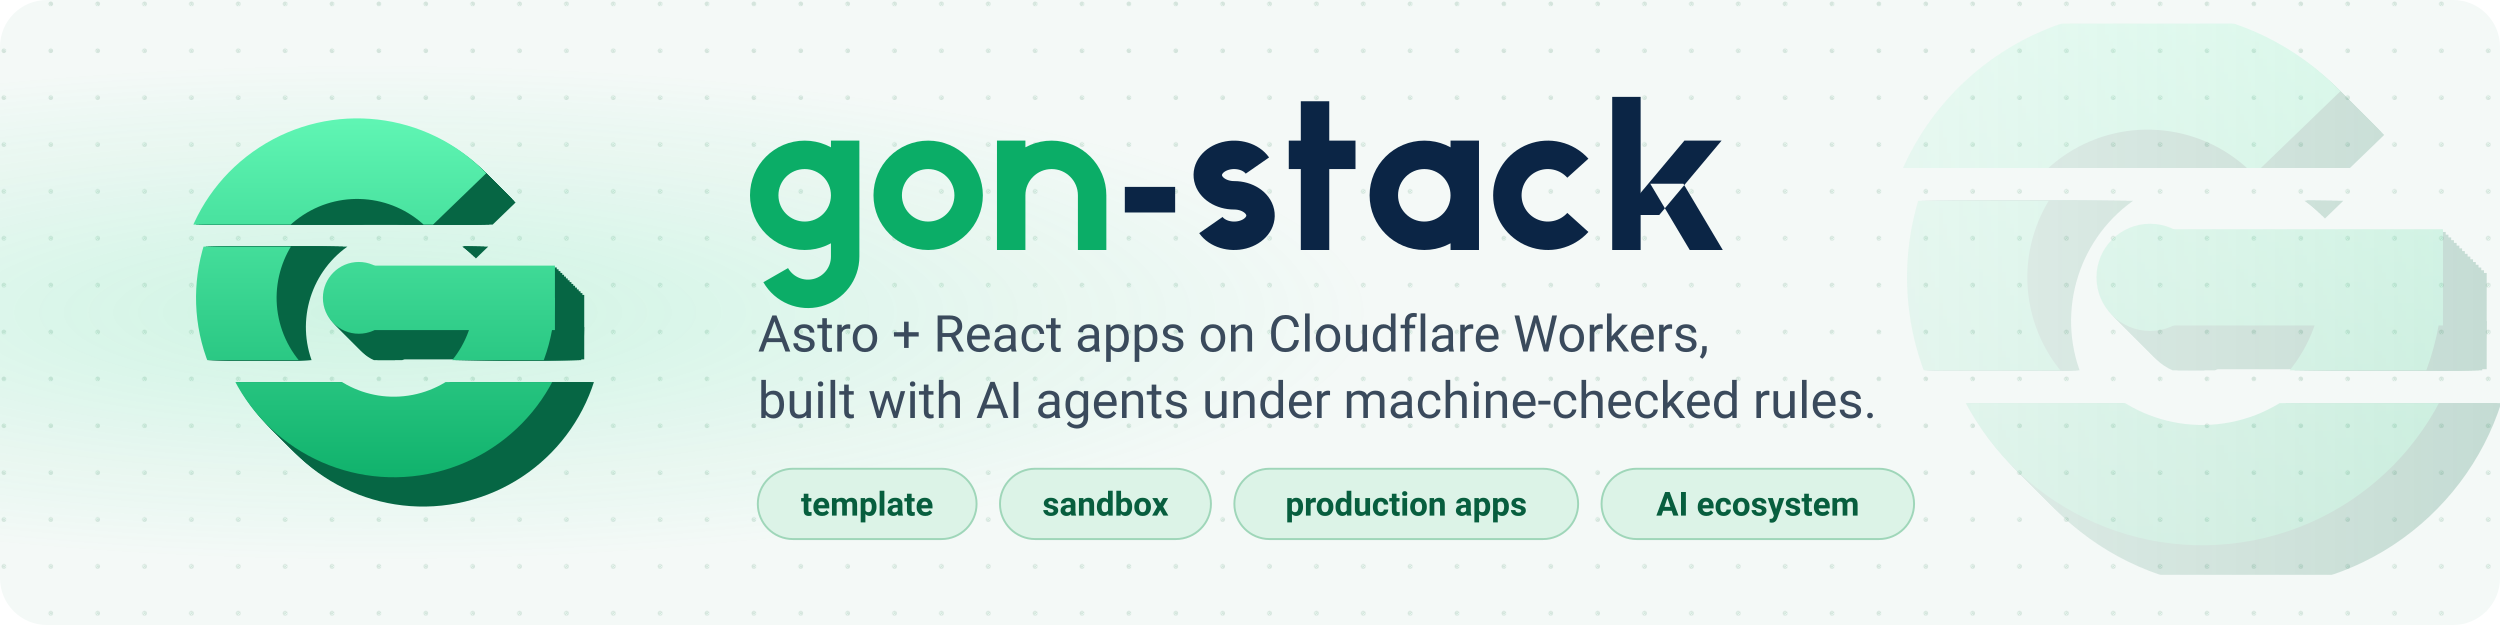
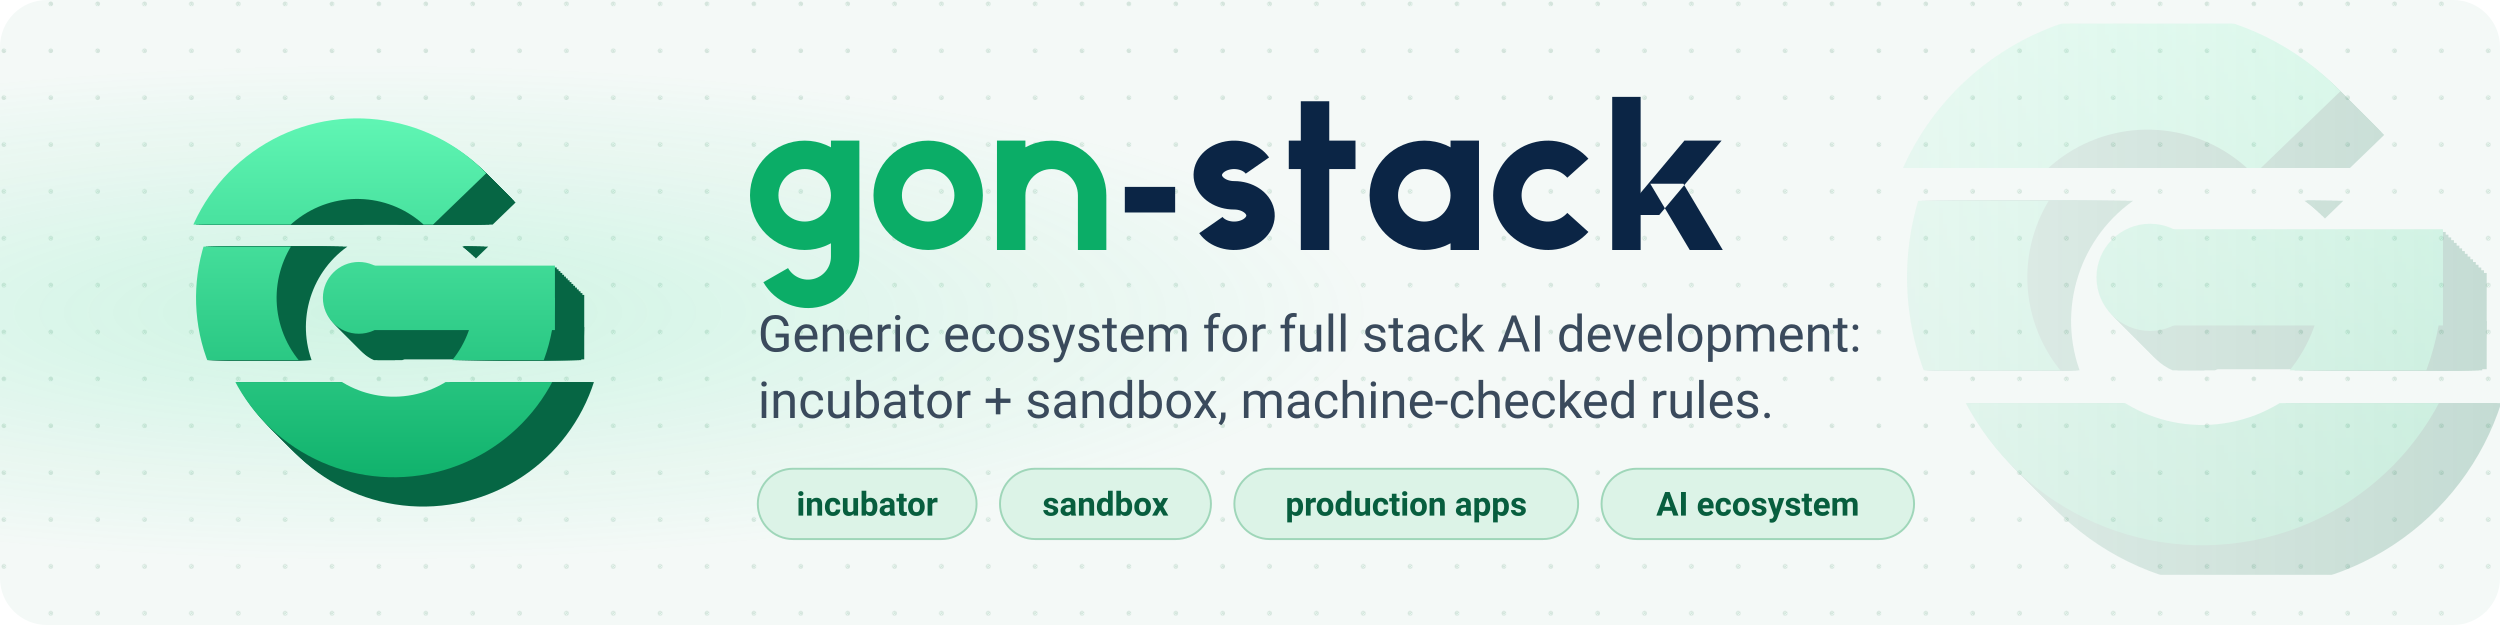
<svg xmlns="http://www.w3.org/2000/svg" viewBox="0 0 1280 320" width="1280" height="320" role="img" aria-labelledby="t d">
  <defs>
    <linearGradient id="gbl-f" gradientUnits="userSpaceOnUse" x1="0" y1="6" x2="0" y2="58">
      <stop offset="0" stop-color="#5ff5b3" />
      <stop offset="1" stop-color="#0bad67" />
    </linearGradient>
    <clipPath id="gbl-b0">
      <rect x="-10" width="84" height="20" />
    </clipPath>
    <clipPath id="gbl-b1">
      <rect x="-10" y="23" width="84" height="15.5" />
    </clipPath>
    <clipPath id="gbl-b2">
      <rect x="-10" y="41.5" width="84" height="22.5" />
    </clipPath>
    <g id="gbl-g">
      <path d="M50 30A19 19 0 1 1 44.67 16.8" fill="none" stroke-width="11" />
      <path d="M28.72 30H55.5" fill="none" stroke-width="8.8" />
      <circle cx="28.72" cy="30" r="4.4" />
    </g>
    <g id="gbl-s">
      <g stroke="#066644" fill="#066644">
        <use href="#gbl-g" x="4" y="4" />
        <use href="#gbl-g" x="3.75" y="3.75" />
        <use href="#gbl-g" x="3.5" y="3.5" />
        <use href="#gbl-g" x="3.25" y="3.25" />
        <use href="#gbl-g" x="3" y="3" />
        <use href="#gbl-g" x="2.75" y="2.75" />
        <use href="#gbl-g" x="2.5" y="2.5" />
        <use href="#gbl-g" x="2.25" y="2.25" />
        <use href="#gbl-g" x="2" y="2" />
        <use href="#gbl-g" x="1.75" y="1.75" />
        <use href="#gbl-g" x="1.5" y="1.5" />
        <use href="#gbl-g" x="1.25" y="1.25" />
        <use href="#gbl-g" x="1" y="1" />
        <use href="#gbl-g" x="0.75" y="0.75" />
        <use href="#gbl-g" x="0.5" y="0.5" />
        <use href="#gbl-g" x="0.25" y="0.25" />
      </g>
      <use href="#gbl-g" stroke="url(#gbl-f)" fill="url(#gbl-f)" />
    </g>
    <radialGradient id="gbl-glow" cx="0.15" cy="0.5" r="0.4">
      <stop offset="0" stop-color="#0dd97d" stop-opacity="0.16" />
      <stop offset="1" stop-color="#0dd97d" stop-opacity="0" />
    </radialGradient>
    <pattern id="gbl-dots" width="24" height="24" patternUnits="userSpaceOnUse">
      <circle cx="2" cy="2" r="1.2" fill="#d4e4dc" />
    </pattern>
    <linearGradient id="gbl-fade" x1="0" x2="1">
      <stop offset="0.6" stop-color="#fff" stop-opacity="0" />
      <stop offset="1" stop-color="#fff" />
    </linearGradient>
    <mask id="gbl-fm">
      <rect width="1280" height="320" fill="url(#gbl-fade)" />
    </mask>
    <clipPath id="gbl-clip">
      <rect width="1280" height="320" rx="24" />
    </clipPath>
  </defs>
  <g clip-path="url(#gbl-clip)">
    <rect width="1280" height="320" fill="#f4f9f7" />
    <rect width="1280" height="320" fill="url(#gbl-dots)" />
    <rect width="1280" height="320" fill="url(#gbl-glow)" />
    <g mask="url(#gbl-fm)" opacity="0.2">
      <g transform="translate(940 -26) scale(5.6)">
        <g clip-path="url(#gbl-b0)">
          <use href="#gbl-s" x="-2.5" />
        </g>
        <g clip-path="url(#gbl-b1)">
          <use href="#gbl-s" />
        </g>
        <g clip-path="url(#gbl-b2)">
          <use href="#gbl-s" x="2.5" />
        </g>
      </g>
    </g>
  </g>
  <g transform="translate(76 40) scale(3.75)">
    <g clip-path="url(#gbl-b0)">
      <use href="#gbl-s" x="-2.5" />
    </g>
    <g clip-path="url(#gbl-b1)">
      <use href="#gbl-s" />
    </g>
    <g clip-path="url(#gbl-b2)">
      <use href="#gbl-s" x="2.5" />
    </g>
  </g>
  <g transform="translate(384 128) scale(5.6)">
    <g fill="none" stroke-width="2.6">
      <g stroke="#0bad67">
        <path d="M1.3 -5A3.7 3.7 0 0 1 8.7 -5A3.7 3.7 0 0 1 1.3 -5ZM8.7 -10V0.6A3.4 3.4 0 0 1 2.35 2.3" />
        <path transform="translate(11.29 0)" d="M1.3 -5A3.7 3.7 0 0 1 8.7 -5A3.7 3.7 0 0 1 1.3 -5Z" />
        <path transform="translate(22.58 0)" d="M1.3 0V-10M1.3 0V-5A3.7 3.7 0 0 1 8.7 -5V0" />
      </g>
      <g stroke="#0b2545">
        <path d="M34.27 -4.6H38.87" stroke-width="2.34" />
        <path transform="translate(40.56 0)" d="M5.83 -7.72A2.41 1.85 0 1 0 3.71 -5A2.41 1.85 0 1 1 1.58 -2.28" />
        <path transform="translate(49.26 0)" d="M2.4 -13.6V0M0 -8.7H6.1" />
        <path transform="translate(56.65 0)" d="M1.3 -5A3.7 3.7 0 0 1 8.7 -5A3.7 3.7 0 0 1 1.3 -5ZM8.7 -10V0" />
        <path transform="translate(67.94 0)" d="M7.75 -2.52A3.7 3.7 0 1 1 7.75 -7.48" />
        <path d="M80.13 -14V0" />
      </g>
    </g>
    <path fill="#0b2545" transform="translate(78.83 0)" d="M0.9 -3.2H4.3L10 -10H6.6ZM3.48 -6.06H6.51L10.11 0H7.09Z" />
  </g>
  <g font-family="ui-sans-serif, -apple-system, 'Segoe UI', Roboto, 'Helvetica Neue', Arial, sans-serif">
-     <text x="388" y="180" font-size="26" fill="#3a4a5c">Astro + React apps on Cloudflare Workers,</text>
-     <text x="388" y="214" font-size="26" fill="#3a4a5c">built with AI agents under machine-checked rules.</text>
+     <text x="388" y="180" font-size="26" fill="#3a4a5c">Generic ecosystem for full stack AI development:</text>
+     <text x="388" y="214" font-size="26" fill="#3a4a5c">incubator + sandbox, machine-checked rules.</text>
    <g font-size="17" font-weight="600" fill="#075e3e">
      <rect x="388" y="240" width="112" height="36" rx="18" fill="#dcf3e7" stroke="#9fd6b9" />
-       <text x="444" y="264" text-anchor="middle">template</text>
+       <text x="444" y="264" text-anchor="middle">incubator</text>
      <rect x="512" y="240" width="108" height="36" rx="18" fill="#dcf3e7" stroke="#9fd6b9" />
      <text x="566" y="264" text-anchor="middle">sandbox</text>
      <rect x="632" y="240" width="176" height="36" rx="18" fill="#dcf3e7" stroke="#9fd6b9" />
      <text x="720" y="264" text-anchor="middle">production apps</text>
      <rect x="820" y="240" width="160" height="36" rx="18" fill="#dcf3e7" stroke="#9fd6b9" />
      <text x="900" y="264" text-anchor="middle">AI ecosystem</text>
    </g>
  </g>
</svg>
